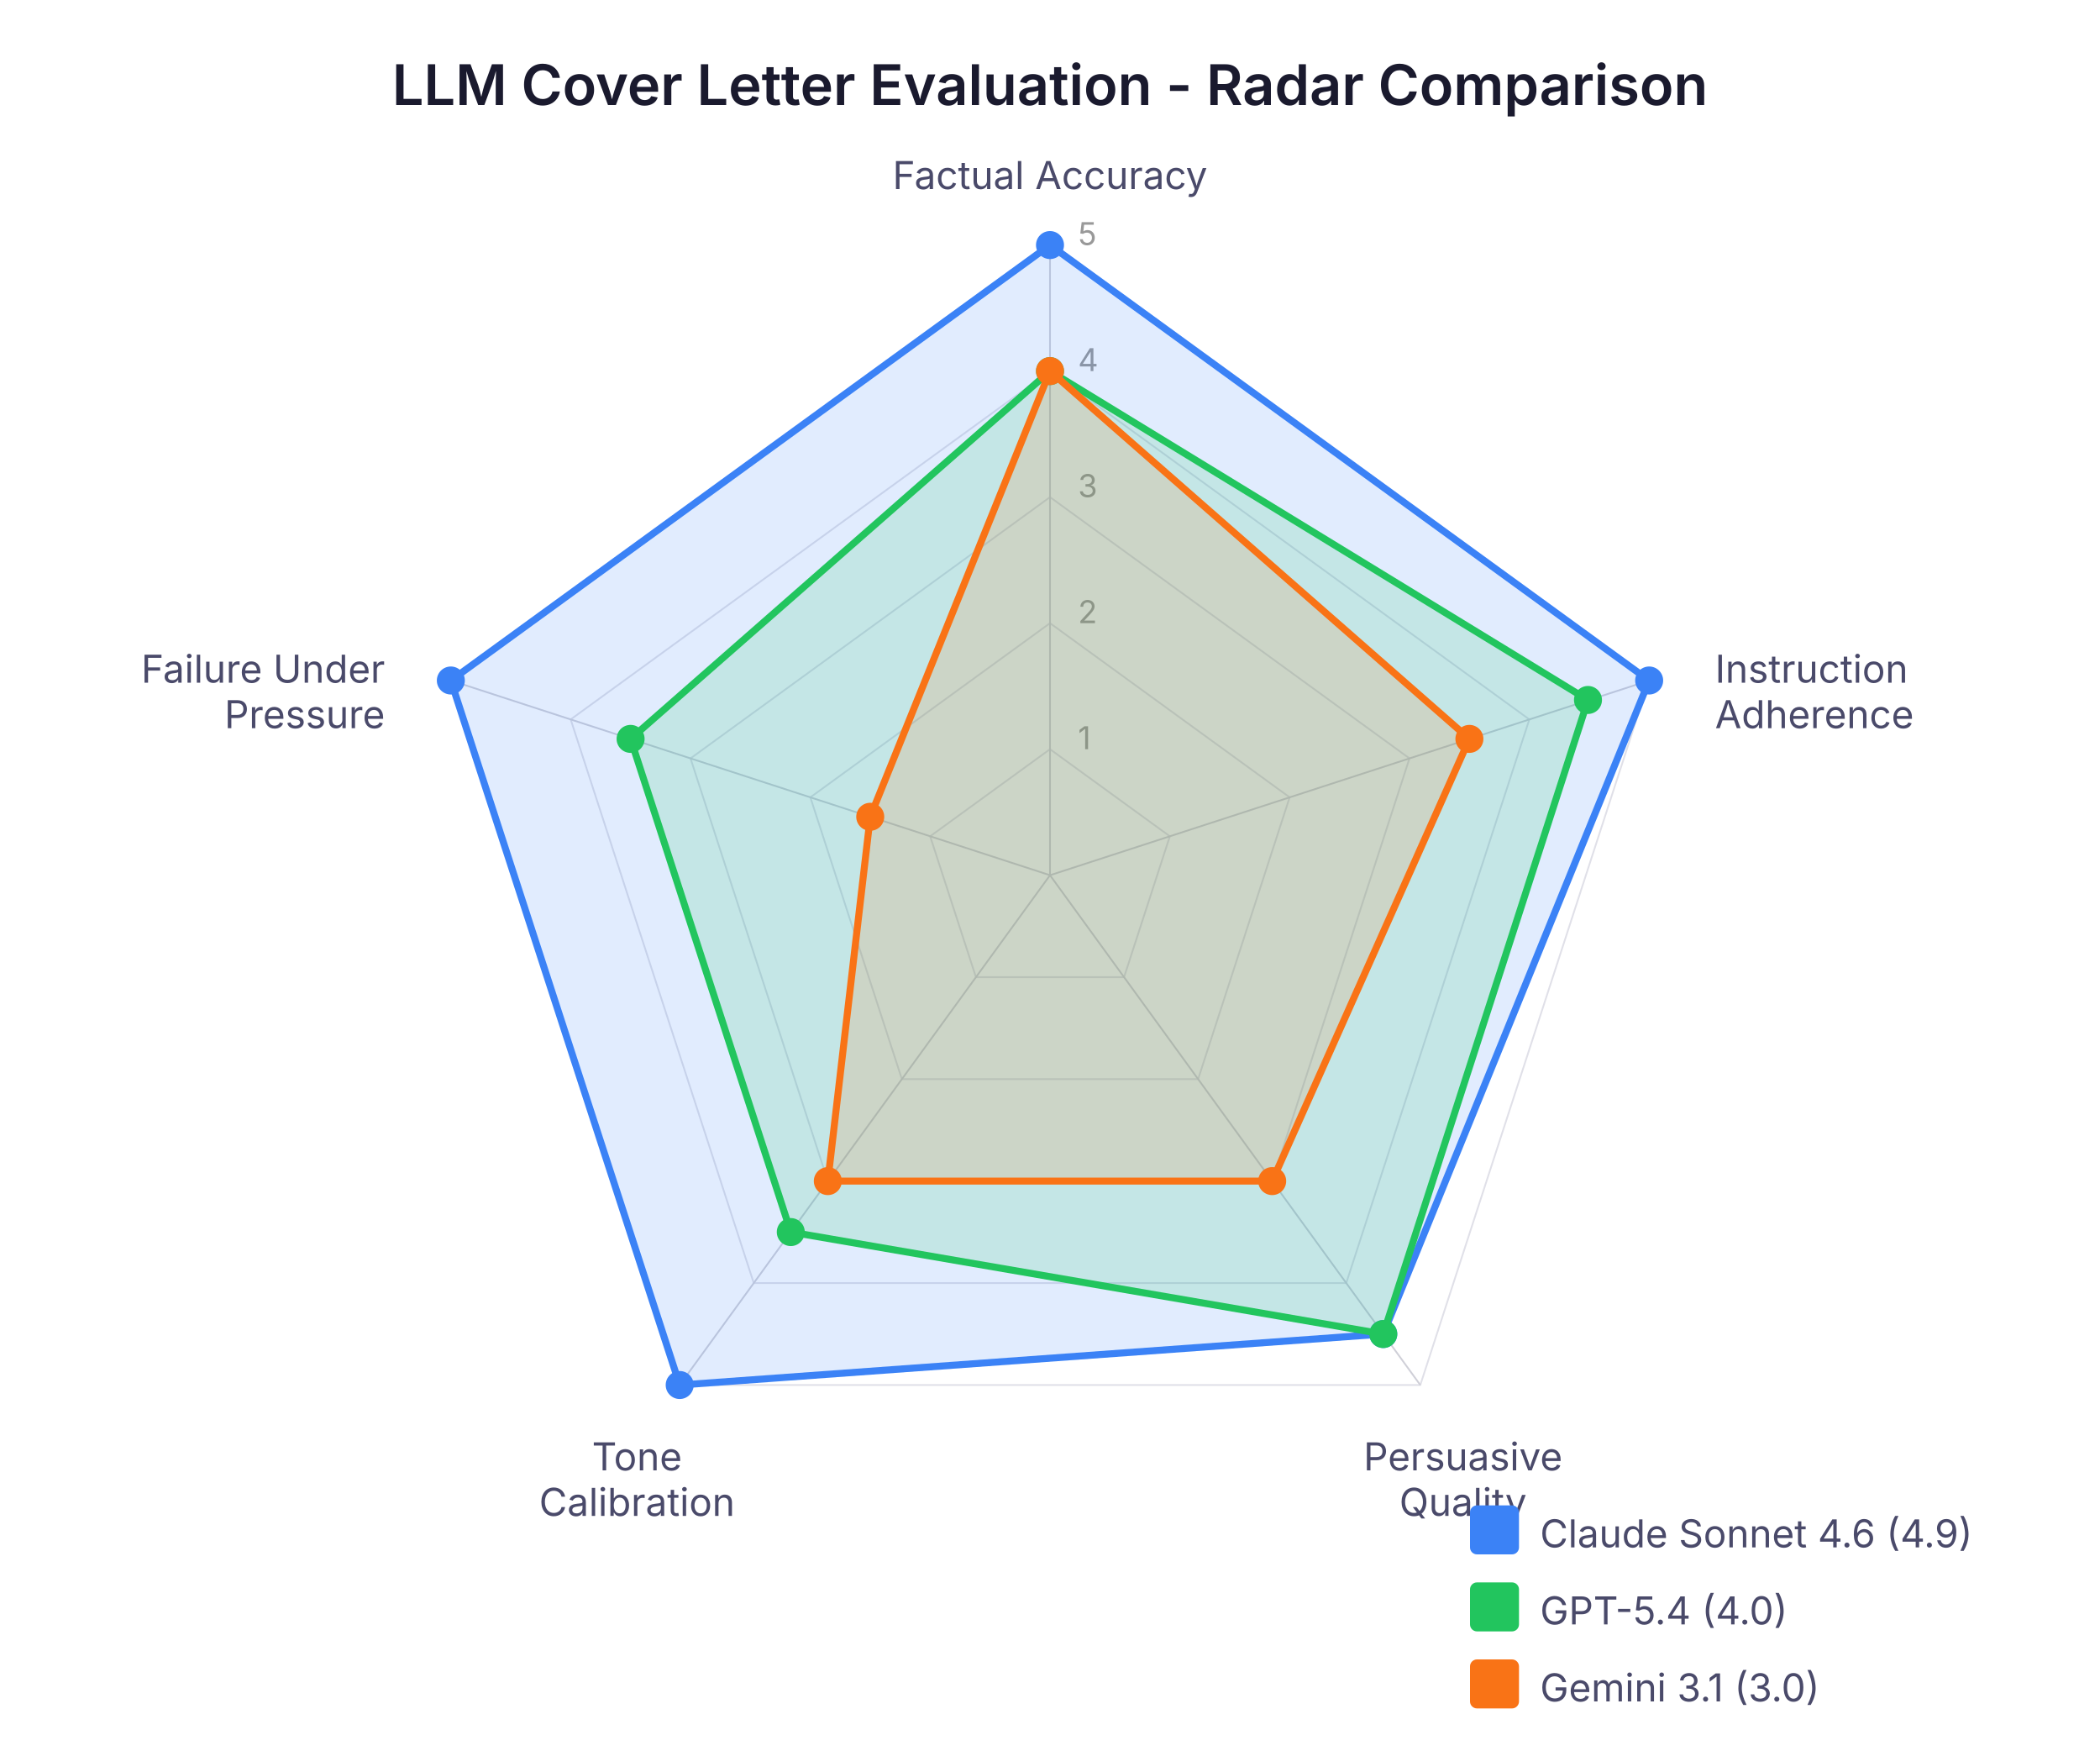
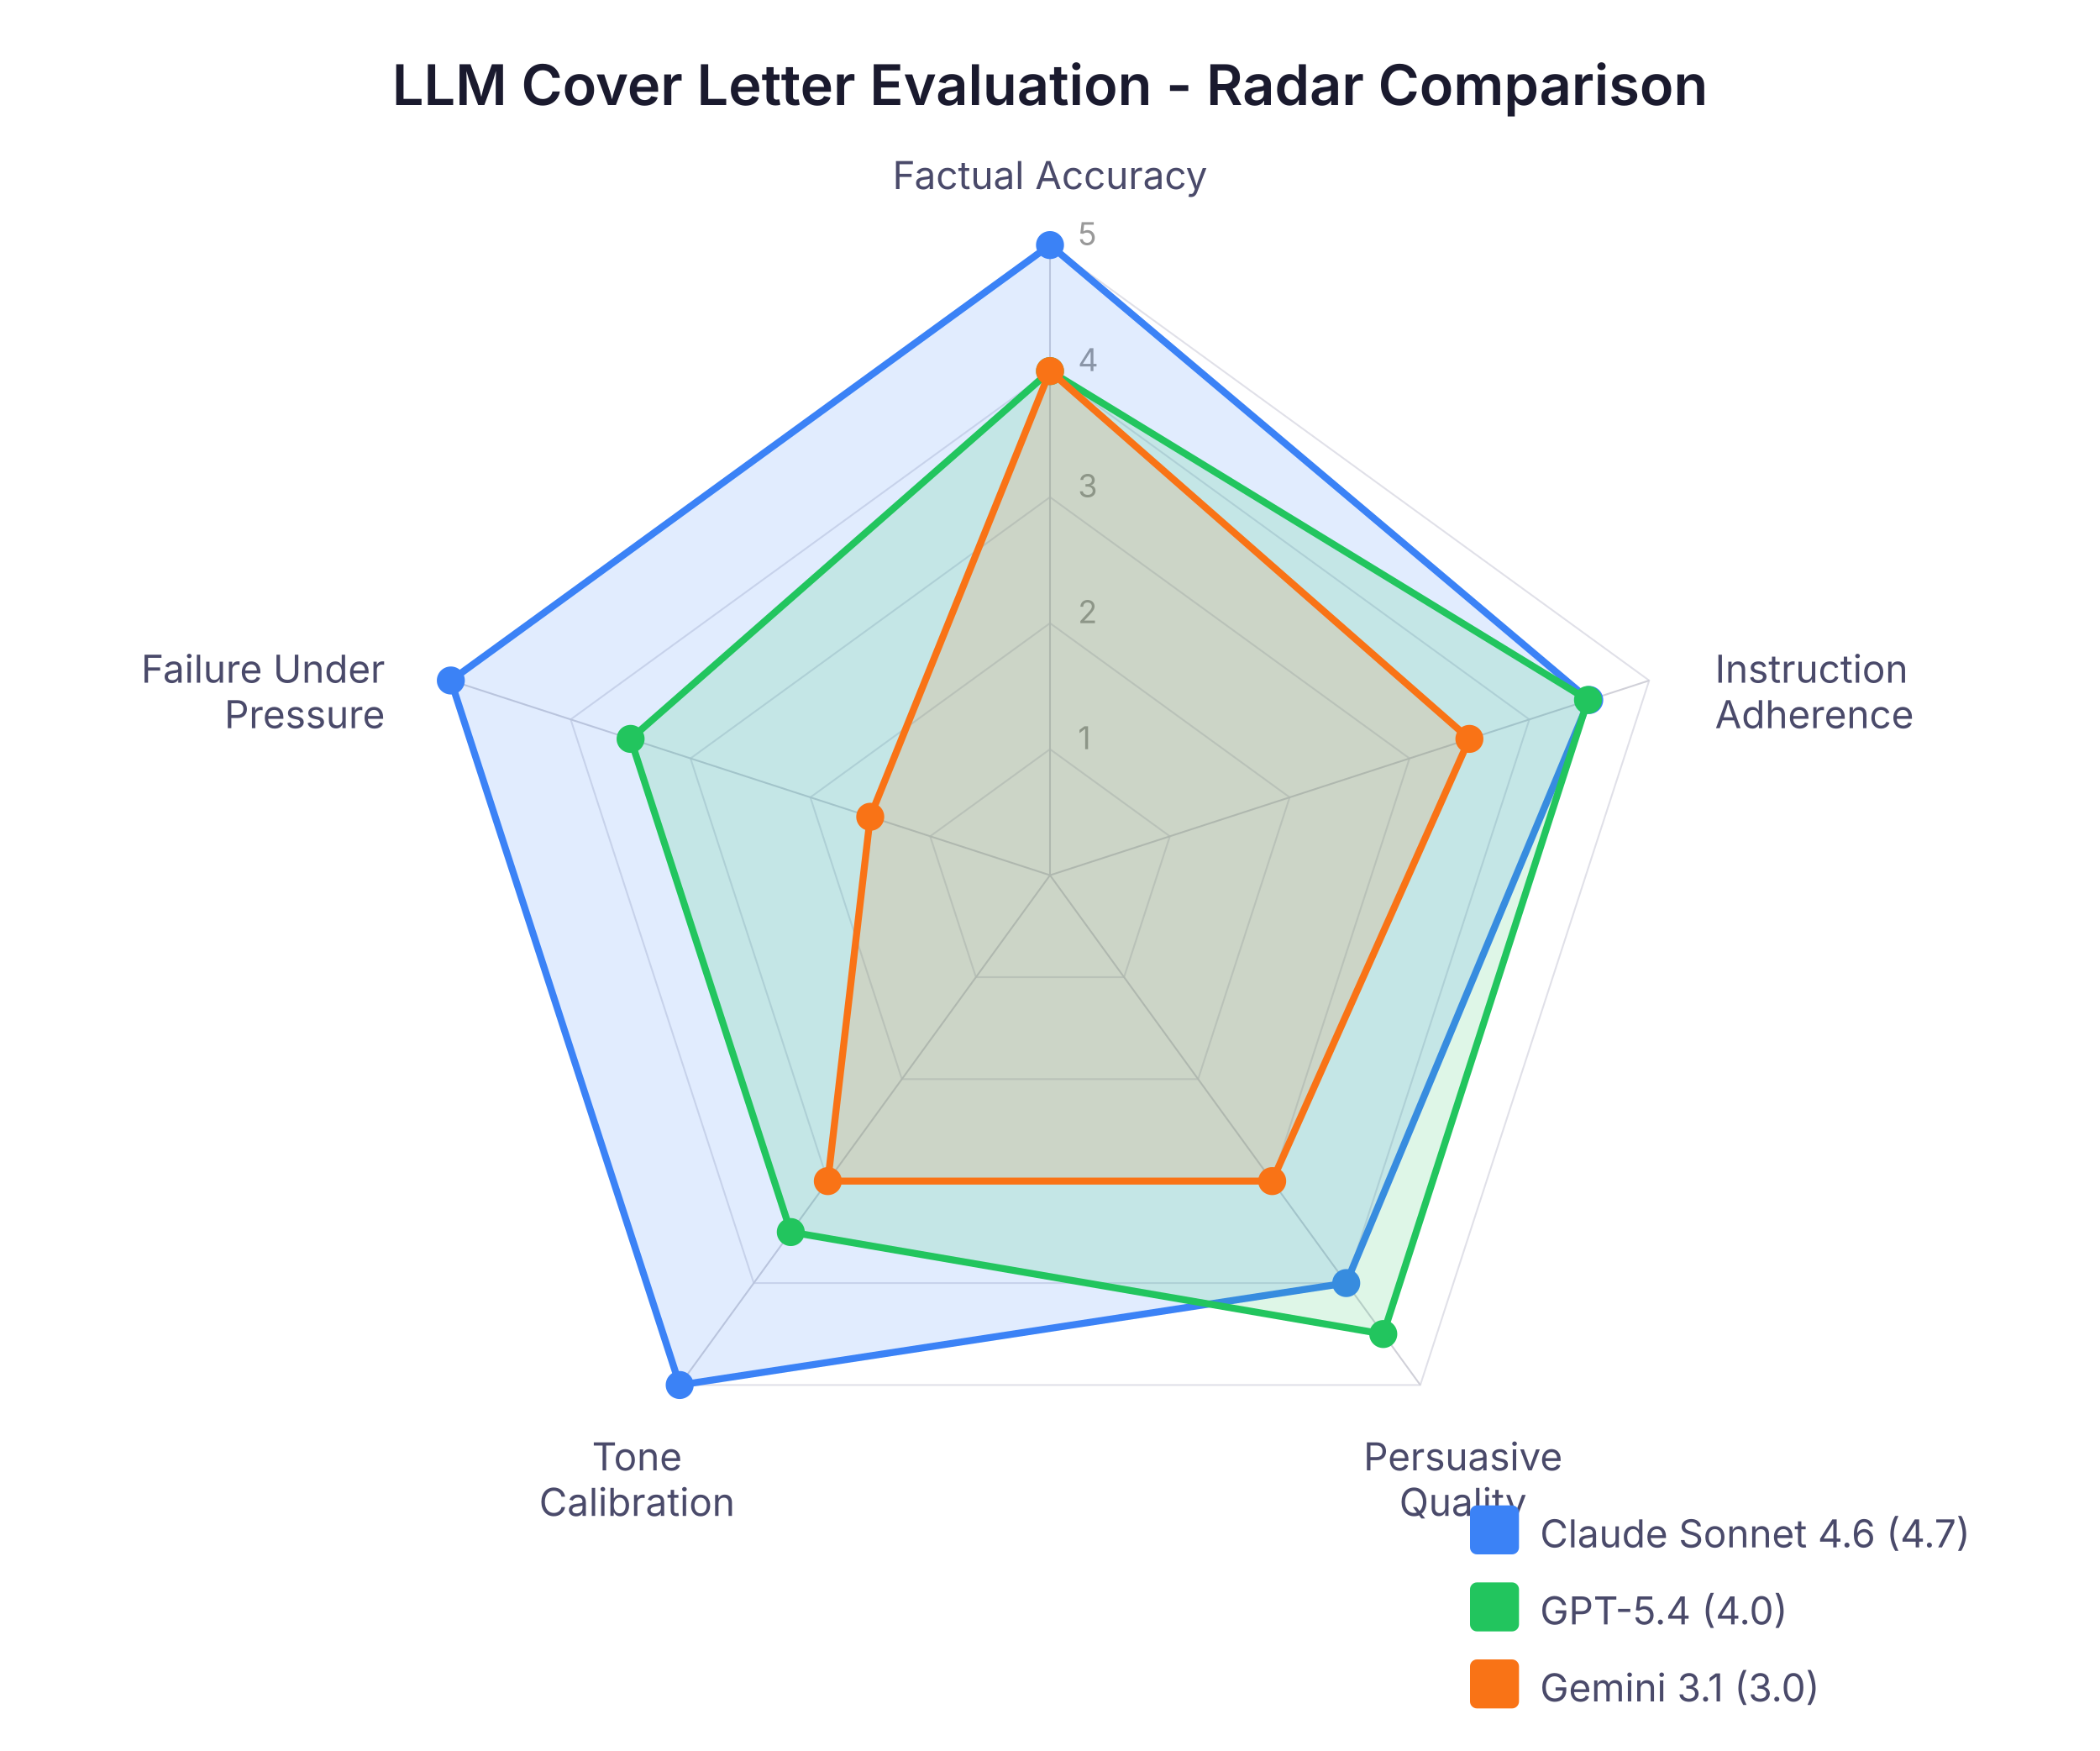
<svg xmlns="http://www.w3.org/2000/svg" viewBox="0 0 600 500" font-family="system-ui, -apple-system, sans-serif">
  <style>
    .title { font-size: 16px; font-weight: 600; fill: #1a1a2e; }
    .label { font-size: 11px; fill: #4a4a6a; }
    .legend-text { font-size: 11px; fill: #4a4a6a; }
    .grid { stroke: #e0e0e8; stroke-width: 0.5; fill: none; }
    .grid-label { font-size: 9px; fill: #999; }
    .axis { stroke: #d0d0d8; stroke-width: 0.5; }
  </style>
  <text x="300" y="30" text-anchor="middle" class="title">LLM Cover Letter Evaluation - Radar Comparison</text>
  <g transform="translate(300, 250)">
    <polygon class="grid" points="0,-180 171.19,-55.62 105.8,145.62 -105.8,145.62 -171.19,-55.62" />
    <polygon class="grid" points="0,-144 136.95,-44.5 84.64,116.5 -84.64,116.5 -136.95,-44.5" />
    <polygon class="grid" points="0,-108 102.71,-33.37 63.48,87.37 -63.48,87.37 -102.71,-33.37" />
    <polygon class="grid" points="0,-72 68.47,-22.25 42.32,58.25 -42.32,58.25 -68.47,-22.25" />
    <polygon class="grid" points="0,-36 34.24,-11.12 21.16,29.12 -21.16,29.12 -34.24,-11.12" />
    <text x="8" y="-36" class="grid-label">1</text>
    <text x="8" y="-72" class="grid-label">2</text>
    <text x="8" y="-108" class="grid-label">3</text>
    <text x="8" y="-144" class="grid-label">4</text>
    <text x="8" y="-180" class="grid-label">5</text>
    <line class="axis" x1="0" y1="0" x2="0" y2="-180" />
    <line class="axis" x1="0" y1="0" x2="171.19" y2="-55.62" />
    <line class="axis" x1="0" y1="0" x2="105.8" y2="145.62" />
    <line class="axis" x1="0" y1="0" x2="-105.8" y2="145.62" />
    <line class="axis" x1="0" y1="0" x2="-171.19" y2="-55.62" />
    <text x="0" y="-196" text-anchor="middle" class="label">Factual Accuracy</text>
    <text x="190" y="-55" text-anchor="start" class="label">Instruction</text>
    <text x="190" y="-42" text-anchor="start" class="label">Adherence</text>
    <text x="118" y="170" text-anchor="middle" class="label">Persuasive</text>
    <text x="118" y="183" text-anchor="middle" class="label">Quality</text>
    <text x="-118" y="170" text-anchor="middle" class="label">Tone</text>
    <text x="-118" y="183" text-anchor="middle" class="label">Calibration</text>
    <text x="-190" y="-55" text-anchor="end" class="label">Failure Under</text>
    <text x="-190" y="-42" text-anchor="end" class="label">Pressure</text>
-     <polygon points="0,-180 171.19,-55.62 95.22,131.06 -105.8,145.62 -171.19,-55.62" fill="rgba(59, 130, 246, 0.15)" stroke="#3b82f6" stroke-width="2" />
+     <polygon points="0,-180 154.07,-50.06 84.64,116.50 -105.8,145.62 -171.19,-55.62" fill="rgba(59, 130, 246, 0.15)" stroke="#3b82f6" stroke-width="2" />
    <circle cx="0" cy="-180" r="4" fill="#3b82f6" />
-     <circle cx="171.19" cy="-55.62" r="4" fill="#3b82f6" />
-     <circle cx="95.22" cy="131.06" r="4" fill="#3b82f6" />
+     <circle cx="154.07" cy="-50.06" r="4" fill="#3b82f6" />
+     <circle cx="84.64" cy="116.50" r="4" fill="#3b82f6" />
    <circle cx="-105.8" cy="145.62" r="4" fill="#3b82f6" />
    <circle cx="-171.19" cy="-55.62" r="4" fill="#3b82f6" />
    <polygon points="0,-144 153.71,-50.06 95.22,131.06 -74.06,101.93 -119.83,-38.94" fill="rgba(34, 197, 94, 0.15)" stroke="#22c55e" stroke-width="2" />
    <circle cx="0" cy="-144" r="4" fill="#22c55e" />
    <circle cx="153.71" cy="-50.06" r="4" fill="#22c55e" />
    <circle cx="95.22" cy="131.06" r="4" fill="#22c55e" />
    <circle cx="-74.06" cy="101.93" r="4" fill="#22c55e" />
    <circle cx="-119.83" cy="-38.94" r="4" fill="#22c55e" />
    <polygon points="0,-144 119.83,-38.94 63.48,87.37 -63.48,87.37 -51.36,-16.69" fill="rgba(249, 115, 22, 0.15)" stroke="#f97316" stroke-width="2" />
    <circle cx="0" cy="-144" r="4" fill="#f97316" />
    <circle cx="119.83" cy="-38.94" r="4" fill="#f97316" />
    <circle cx="63.48" cy="87.37" r="4" fill="#f97316" />
    <circle cx="-63.48" cy="87.37" r="4" fill="#f97316" />
    <circle cx="-51.36" cy="-16.69" r="4" fill="#f97316" />
  </g>
  <g transform="translate(420, 430)">
    <rect x="0" y="0" width="14" height="14" rx="2" fill="#3b82f6" />
-     <text x="20" y="12" class="legend-text">Claude Sonnet 4.6 (4.9)</text>
+     <text x="20" y="12" class="legend-text">Claude Sonnet 4.6 (4.7)</text>
    <rect x="0" y="22" width="14" height="14" rx="2" fill="#22c55e" />
    <text x="20" y="34" class="legend-text">GPT-5.4 (4.0)</text>
    <rect x="0" y="44" width="14" height="14" rx="2" fill="#f97316" />
    <text x="20" y="56" class="legend-text">Gemini 3.1 (3.0)</text>
  </g>
</svg>
